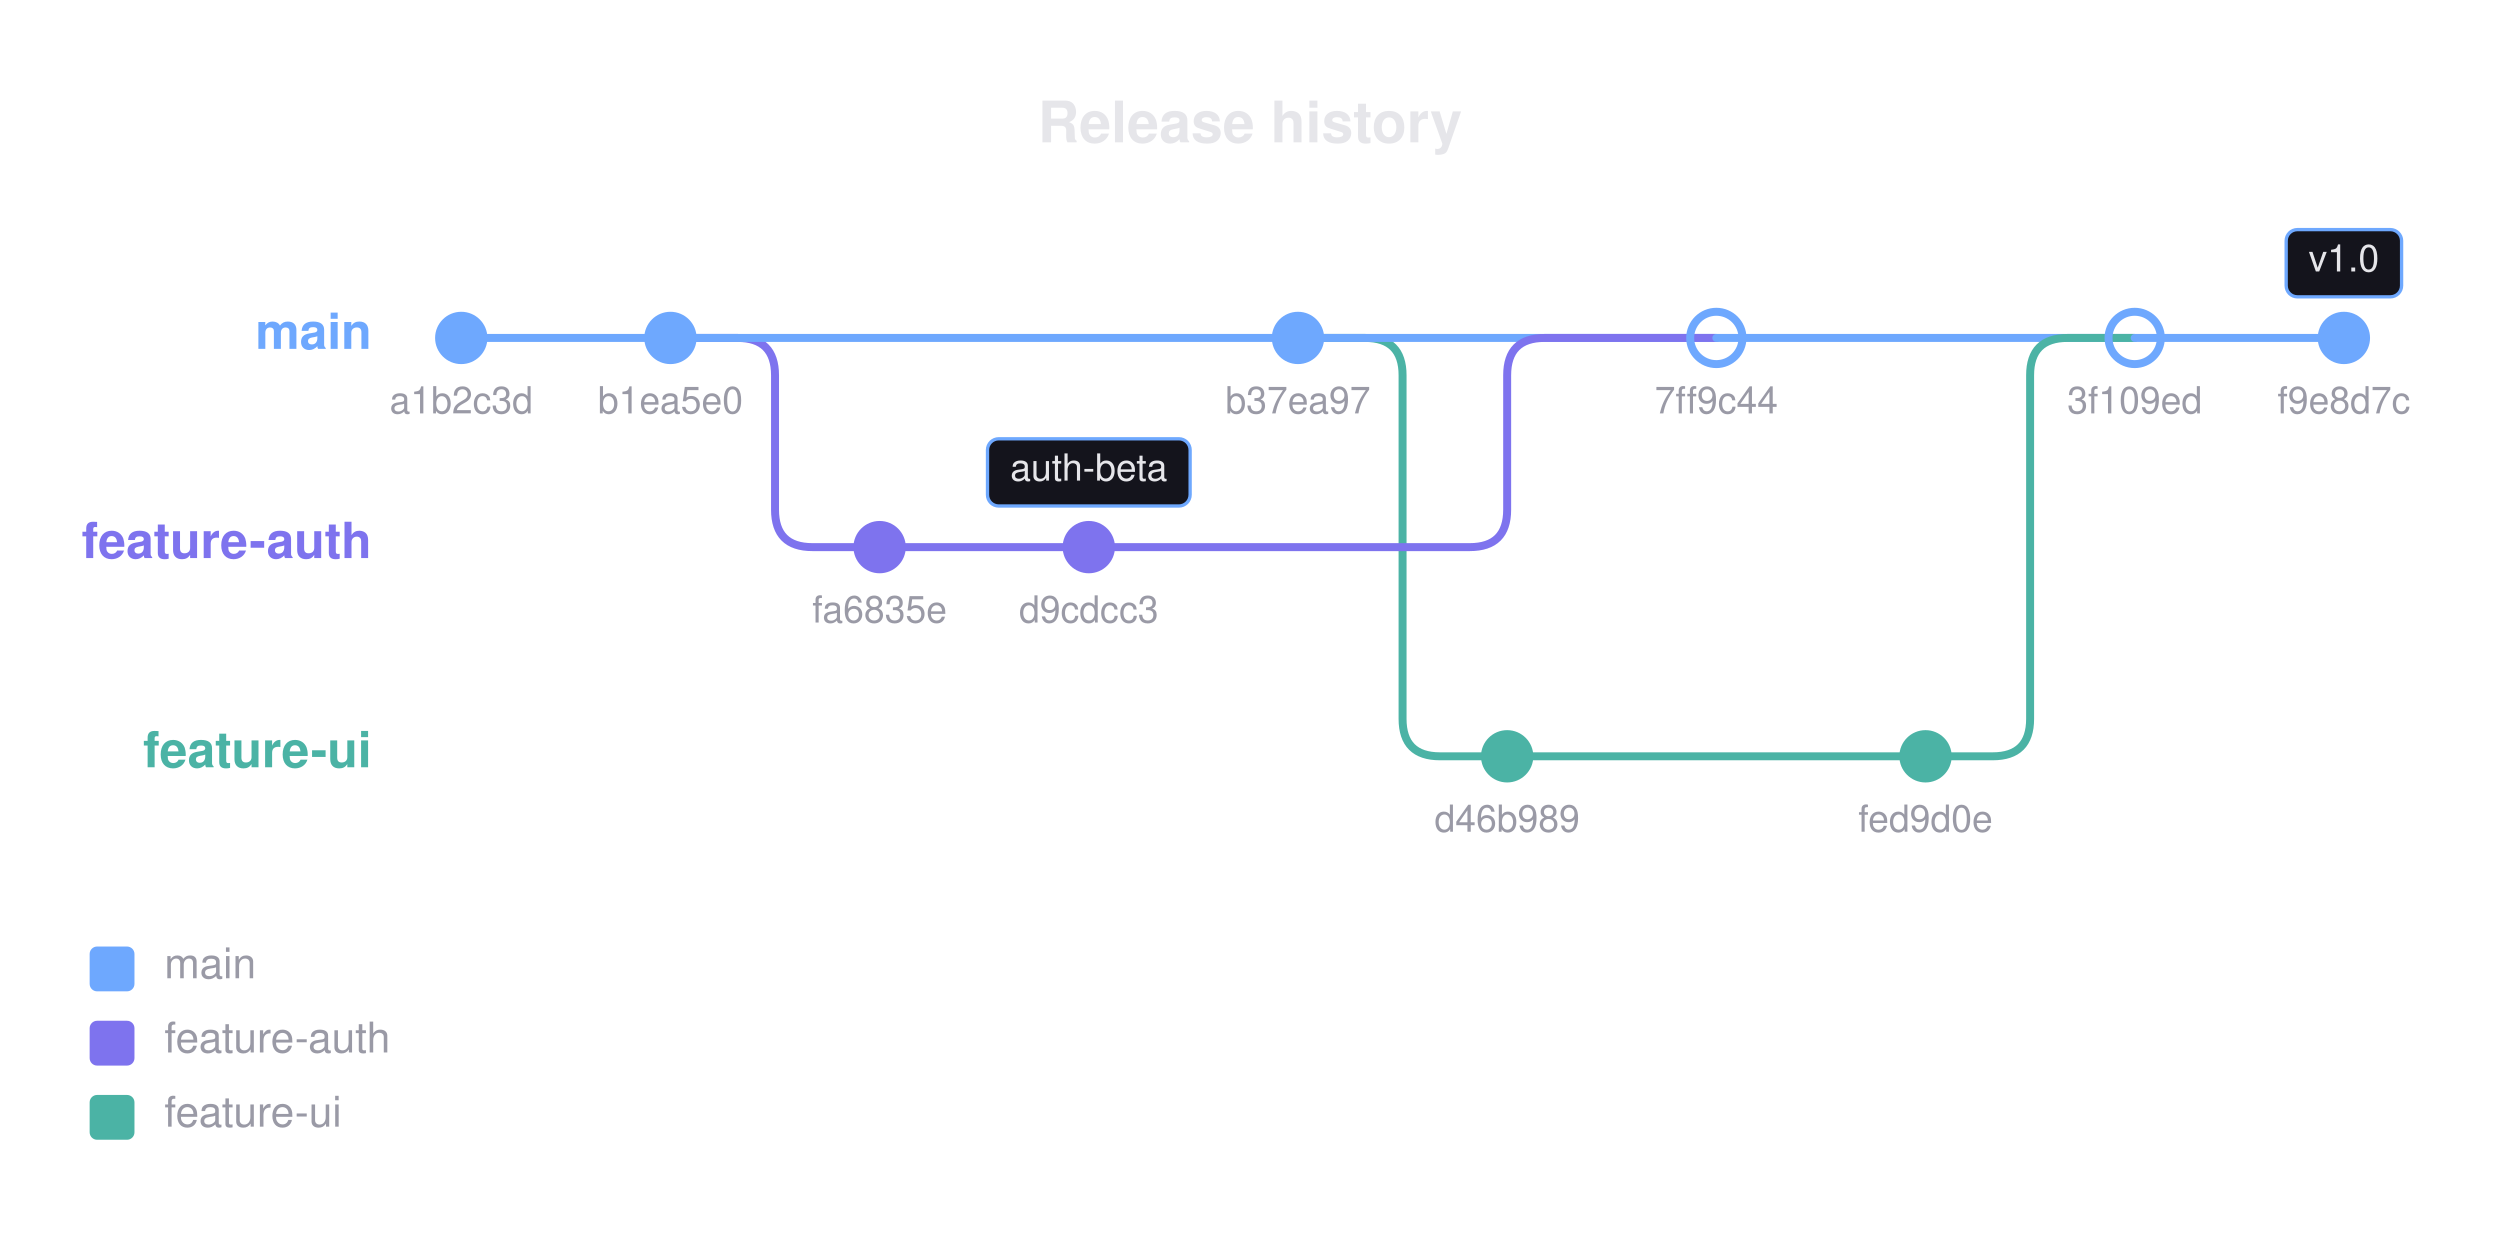
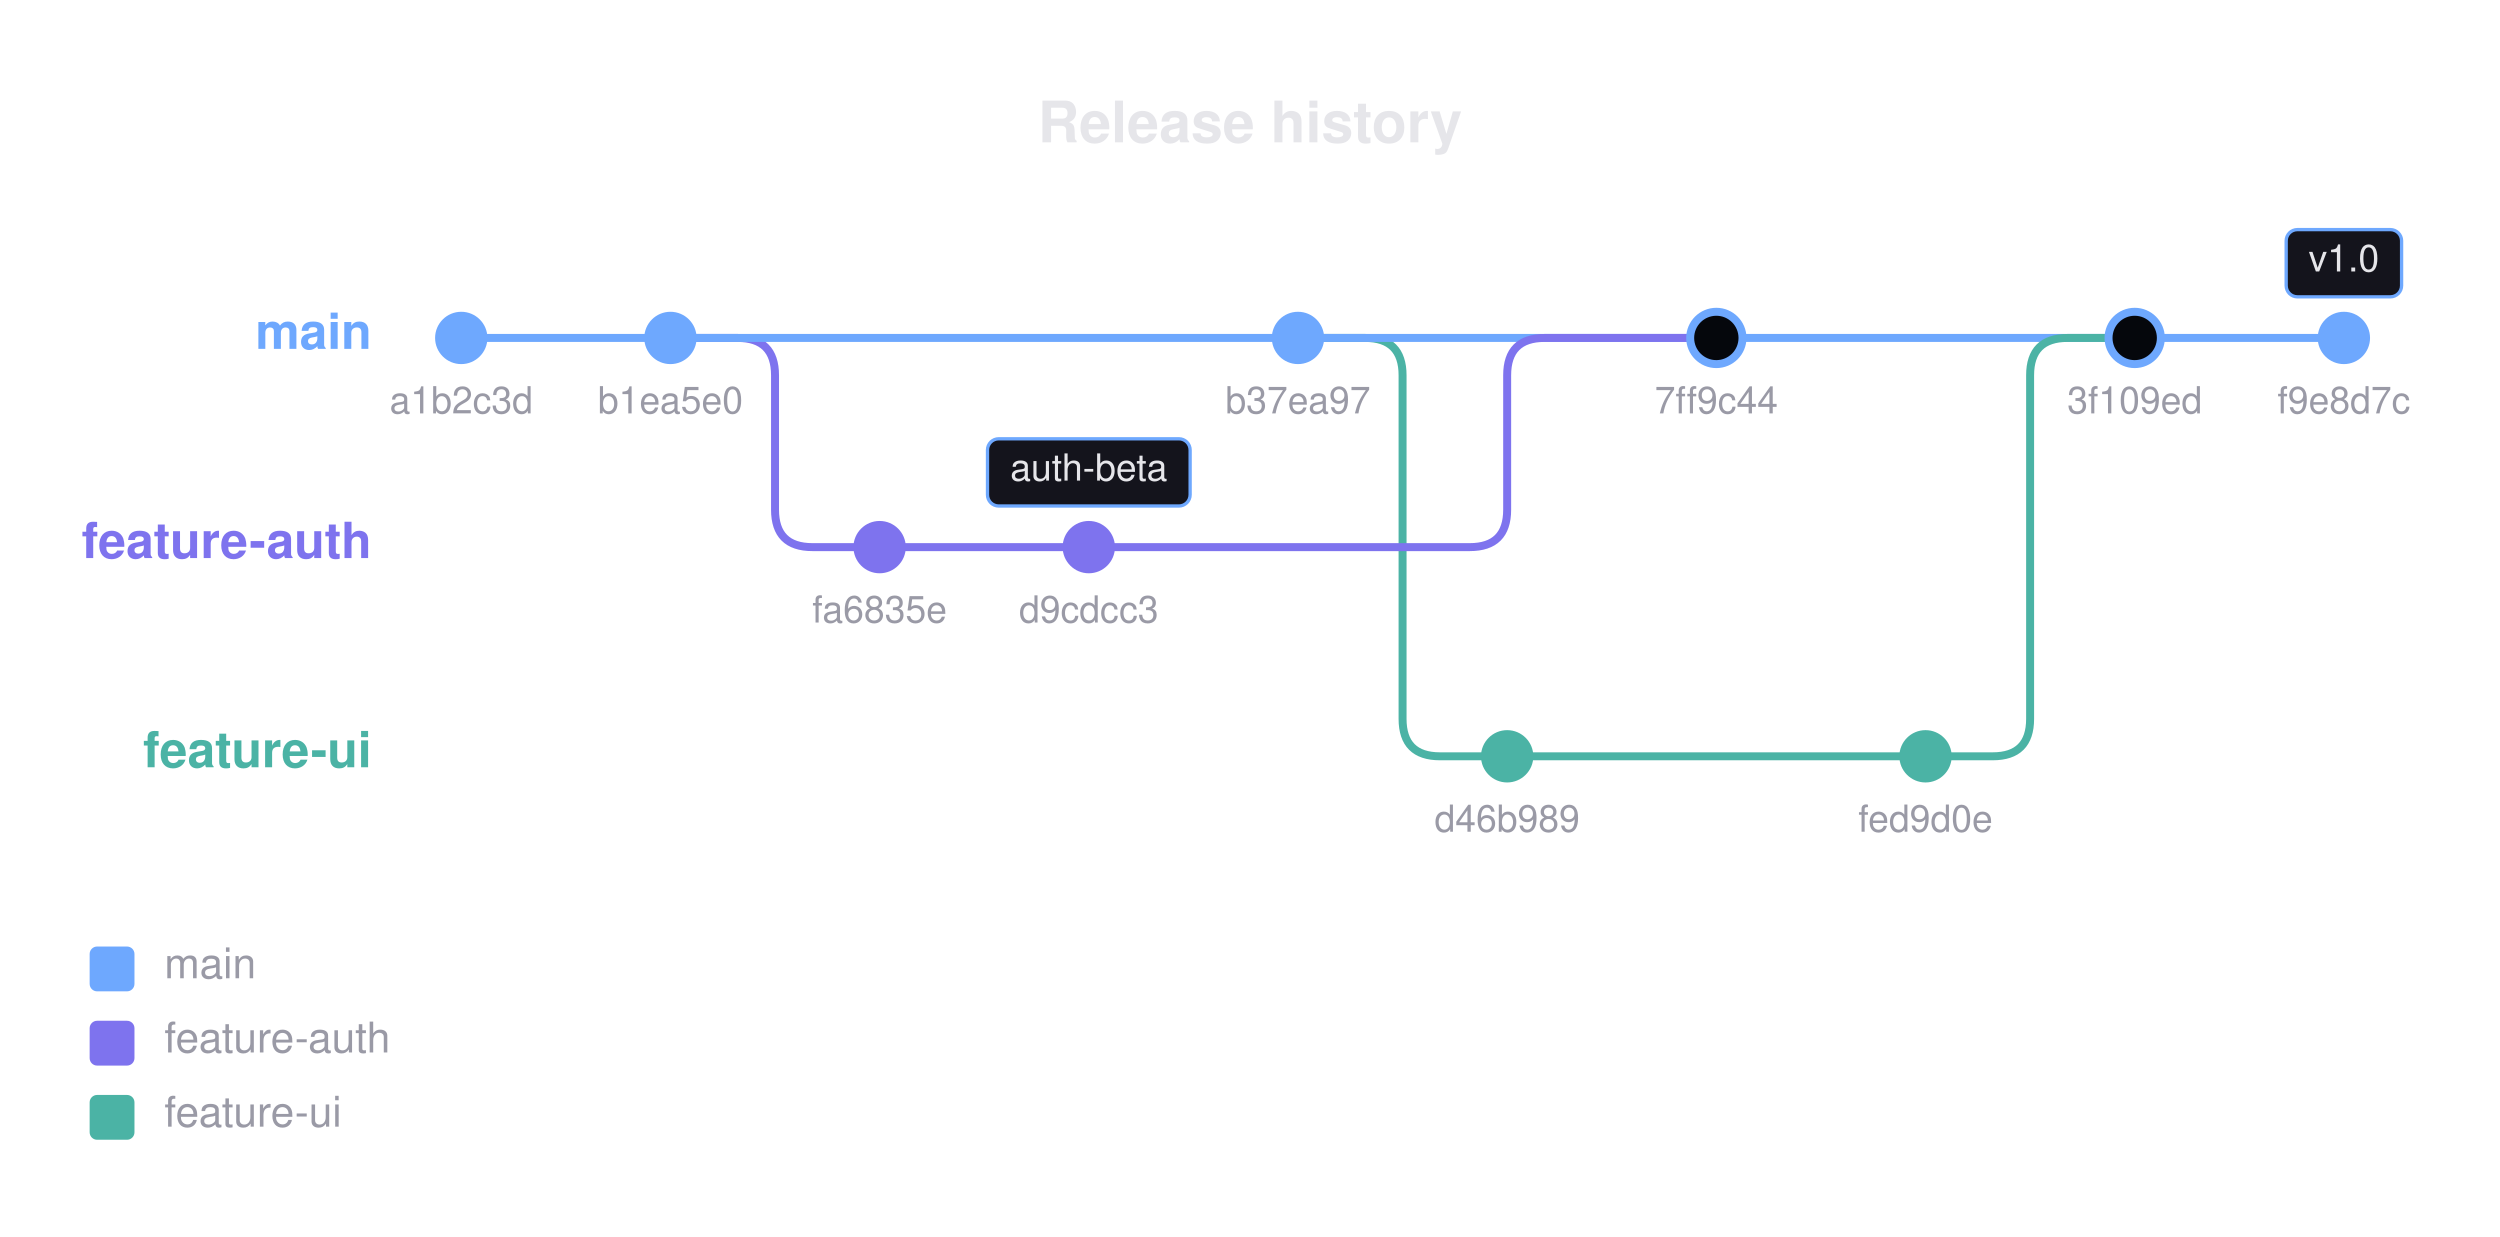
<svg xmlns="http://www.w3.org/2000/svg" version="1.1" width="752.94" height="372.45" viewBox="0 0 752.94 372.45" class="atelier-diagram" data-renderer="atelier/diagram" role="img">
  <rect x="0" y="0" width="752.94" height="372.45" fill="transparent" />
  <line x1="138.92" y1="101.78" x2="201.92" y2="101.78" fill="none" stroke="var(--color-brand, #6ea8fe)" stroke-width="2.4" stroke-linecap="round" stroke-linejoin="round" />
  <path d="M 201.92 101.78 H 222.17 Q 233.42 101.78 233.42 113.03 V 153.53 Q 233.42 164.78 244.67 164.78 H 264.92" fill="none" stroke="var(--doc-figure-2, #7e73ee)" stroke-width="2.4" stroke-linecap="round" stroke-linejoin="round" />
  <line x1="264.92" y1="164.78" x2="327.92" y2="164.78" fill="none" stroke="var(--doc-figure-2, #7e73ee)" stroke-width="2.4" stroke-linecap="round" stroke-linejoin="round" />
  <line x1="201.92" y1="101.78" x2="390.92" y2="101.78" fill="none" stroke="var(--color-brand, #6ea8fe)" stroke-width="2.4" stroke-linecap="round" stroke-linejoin="round" />
  <path d="M 390.92 101.78 H 411.17 Q 422.42 101.78 422.42 113.03 V 216.53 Q 422.42 227.78 433.67 227.78 H 453.92" fill="none" stroke="var(--doc-figure-3, #4bb3a5)" stroke-width="2.4" stroke-linecap="round" stroke-linejoin="round" />
  <line x1="390.92" y1="101.78" x2="516.92" y2="101.78" fill="none" stroke="var(--color-brand, #6ea8fe)" stroke-width="2.4" stroke-linecap="round" stroke-linejoin="round" />
  <path d="M 327.92 164.78 H 442.67 Q 453.92 164.78 453.92 153.53 V 113.03 Q 453.92 101.78 465.17 101.78 H 516.92" fill="none" stroke="var(--doc-figure-2, #7e73ee)" stroke-width="2.4" stroke-linecap="round" stroke-linejoin="round" />
  <line x1="453.92" y1="227.78" x2="579.92" y2="227.78" fill="none" stroke="var(--doc-figure-3, #4bb3a5)" stroke-width="2.4" stroke-linecap="round" stroke-linejoin="round" />
  <line x1="516.92" y1="101.78" x2="642.92" y2="101.78" fill="none" stroke="var(--color-brand, #6ea8fe)" stroke-width="2.4" stroke-linecap="round" stroke-linejoin="round" />
  <path d="M 579.92 227.78 H 600.17 Q 611.42 227.78 611.42 216.53 V 113.03 Q 611.42 101.78 622.67 101.78 H 642.92" fill="none" stroke="var(--doc-figure-3, #4bb3a5)" stroke-width="2.4" stroke-linecap="round" stroke-linejoin="round" />
  <line x1="642.92" y1="101.78" x2="705.92" y2="101.78" fill="none" stroke="var(--color-brand, #6ea8fe)" stroke-width="2.4" stroke-linecap="round" stroke-linejoin="round" />
  <circle cx="138.92" cy="101.78" r="7.88" fill="var(--color-brand, #6ea8fe)" />
  <circle cx="201.92" cy="101.78" r="7.88" fill="var(--color-brand, #6ea8fe)" />
  <circle cx="264.92" cy="164.78" r="7.88" fill="var(--doc-figure-2, #7e73ee)" />
  <circle cx="327.92" cy="164.78" r="7.88" fill="var(--doc-figure-2, #7e73ee)" />
  <circle cx="390.92" cy="101.78" r="7.88" fill="var(--color-brand, #6ea8fe)" />
  <circle cx="453.92" cy="227.78" r="7.88" fill="var(--doc-figure-3, #4bb3a5)" />
-   <circle cx="516.92" cy="101.78" r="7.88" fill="transparent" stroke="var(--color-brand, #6ea8fe)" stroke-width="2.4" />
+   <circle cx="516.92" cy="101.78" r="7.88" fill="var(--figure-canvas, #05070c)" stroke="var(--color-brand, #6ea8fe)" stroke-width="2.4" />
  <circle cx="579.92" cy="227.78" r="7.88" fill="var(--doc-figure-3, #4bb3a5)" />
-   <circle cx="642.92" cy="101.78" r="7.88" fill="transparent" stroke="var(--color-brand, #6ea8fe)" stroke-width="2.4" />
+   <circle cx="642.92" cy="101.78" r="7.88" fill="var(--figure-canvas, #05070c)" stroke="var(--color-brand, #6ea8fe)" stroke-width="2.4" />
  <circle cx="705.92" cy="101.78" r="7.88" fill="var(--color-brand, #6ea8fe)" />
  <text x="138.92" y="124.5" font-family="system-ui, -apple-system, Helvetica, Arial, sans-serif" font-size="11.25" text-anchor="middle" fill="var(--ink-1, #9a9aa6)">a1b2c3d</text>
  <text x="201.92" y="124.5" font-family="system-ui, -apple-system, Helvetica, Arial, sans-serif" font-size="11.25" text-anchor="middle" fill="var(--ink-1, #9a9aa6)">b1ea5e0</text>
  <text x="264.92" y="187.5" font-family="system-ui, -apple-system, Helvetica, Arial, sans-serif" font-size="11.25" text-anchor="middle" fill="var(--ink-1, #9a9aa6)">fa6835e</text>
  <text x="327.92" y="187.5" font-family="system-ui, -apple-system, Helvetica, Arial, sans-serif" font-size="11.25" text-anchor="middle" fill="var(--ink-1, #9a9aa6)">d9cdcc3</text>
-   <rect x="297.41" y="132.15" width="61.03" height="20.25" rx="3.38" fill="var(--doc-figure-fill, #14141c)" stroke="var(--color-brand, #6ea8fe)" />
+   <rect x="297.41" y="132.15" width="61.03" height="20.25" rx="3.38" fill="var(--surface-1, #14141c)" stroke="var(--color-brand, #6ea8fe)" />
  <text x="327.92" y="144.75" font-family="system-ui, -apple-system, Helvetica, Arial, sans-serif" font-size="11.25" text-anchor="middle" fill="var(--ink-0, #e6e6ea)">auth-beta</text>
  <text x="390.92" y="124.5" font-family="system-ui, -apple-system, Helvetica, Arial, sans-serif" font-size="11.25" text-anchor="middle" fill="var(--ink-1, #9a9aa6)">b37ea97</text>
  <text x="453.92" y="250.5" font-family="system-ui, -apple-system, Helvetica, Arial, sans-serif" font-size="11.25" text-anchor="middle" fill="var(--ink-1, #9a9aa6)">d46b989</text>
  <text x="516.92" y="124.5" font-family="system-ui, -apple-system, Helvetica, Arial, sans-serif" font-size="11.25" text-anchor="middle" fill="var(--ink-1, #9a9aa6)">7ff9c44</text>
  <text x="579.92" y="250.5" font-family="system-ui, -apple-system, Helvetica, Arial, sans-serif" font-size="11.25" text-anchor="middle" fill="var(--ink-1, #9a9aa6)">fed9d0e</text>
  <text x="642.92" y="124.5" font-family="system-ui, -apple-system, Helvetica, Arial, sans-serif" font-size="11.25" text-anchor="middle" fill="var(--ink-1, #9a9aa6)">3f109ed</text>
  <text x="705.92" y="124.5" font-family="system-ui, -apple-system, Helvetica, Arial, sans-serif" font-size="11.25" text-anchor="middle" fill="var(--ink-1, #9a9aa6)">f9e8d7c</text>
-   <rect x="688.54" y="69.15" width="34.76" height="20.25" rx="3.38" fill="var(--doc-figure-fill, #14141c)" stroke="var(--color-brand, #6ea8fe)" />
+   <rect x="688.54" y="69.15" width="34.76" height="20.25" rx="3.38" fill="var(--surface-1, #14141c)" stroke="var(--color-brand, #6ea8fe)" />
  <text x="705.92" y="81.75" font-family="system-ui, -apple-system, Helvetica, Arial, sans-serif" font-size="11.25" text-anchor="middle" fill="var(--ink-0, #e6e6ea)">v1.0</text>
  <text x="111.92" y="105.08" font-family="system-ui, -apple-system, Helvetica, Arial, sans-serif" font-size="15" font-weight="bold" text-anchor="end" fill="var(--color-brand, #6ea8fe)">main</text>
  <text x="111.92" y="168.08" font-family="system-ui, -apple-system, Helvetica, Arial, sans-serif" font-size="15" font-weight="bold" text-anchor="end" fill="var(--doc-figure-2, #7e73ee)">feature-auth</text>
  <text x="111.92" y="231.08" font-family="system-ui, -apple-system, Helvetica, Arial, sans-serif" font-size="15" font-weight="bold" text-anchor="end" fill="var(--doc-figure-3, #4bb3a5)">feature-ui</text>
  <rect x="27" y="285.07" width="13.5" height="13.5" rx="2.25" fill="var(--color-brand, #6ea8fe)" />
  <text x="49.5" y="294.63" font-family="system-ui, -apple-system, Helvetica, Arial, sans-serif" font-size="12.75" fill="var(--ink-1, #9a9aa6)">main</text>
  <rect x="27" y="307.43" width="13.5" height="13.5" rx="2.25" fill="var(--doc-figure-2, #7e73ee)" />
  <text x="49.5" y="316.98" font-family="system-ui, -apple-system, Helvetica, Arial, sans-serif" font-size="12.75" fill="var(--ink-1, #9a9aa6)">feature-auth</text>
  <rect x="27" y="329.77" width="13.5" height="13.5" rx="2.25" fill="var(--doc-figure-3, #4bb3a5)" />
  <text x="49.5" y="339.33" font-family="system-ui, -apple-system, Helvetica, Arial, sans-serif" font-size="12.75" fill="var(--ink-1, #9a9aa6)">feature-ui</text>
  <text x="376.47" y="42.87" font-family="system-ui, -apple-system, Helvetica, Arial, sans-serif" font-size="17.25" font-weight="bold" text-anchor="middle" fill="var(--ink-0, #e6e6ea)">Release history</text>
</svg>
